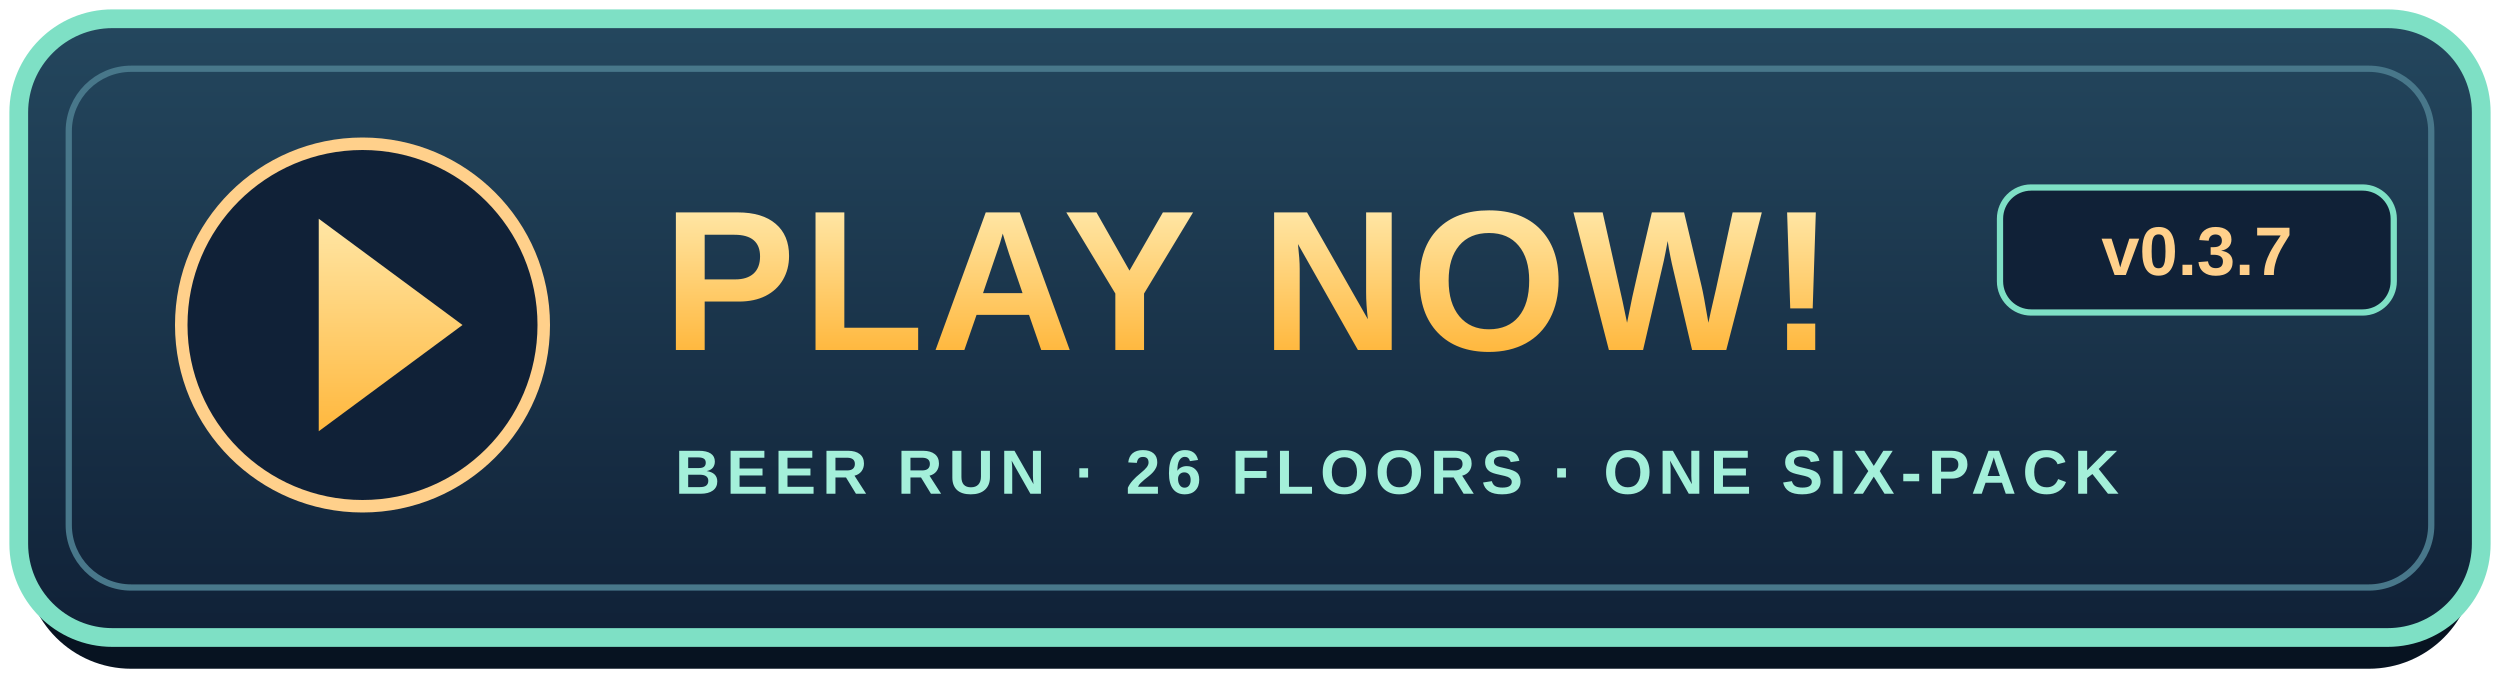
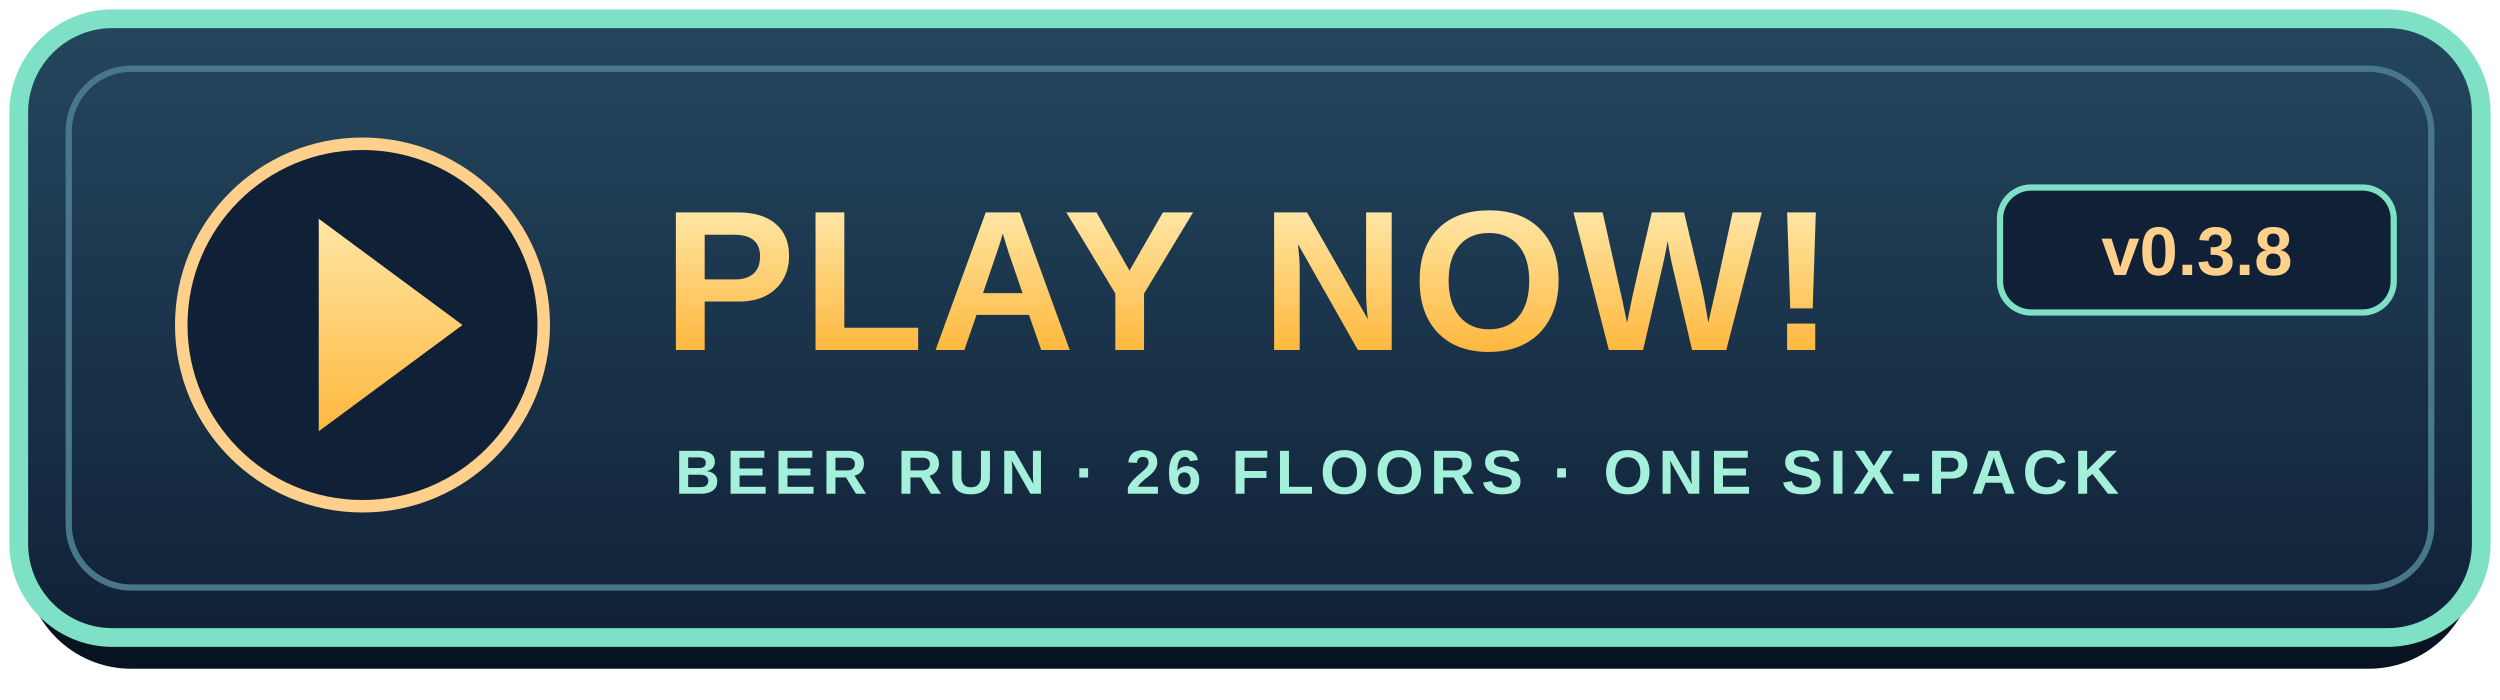
- <svg xmlns="http://www.w3.org/2000/svg" width="400" height="112" viewBox="0 0 400 112" role="img" aria-label="Play Now! Seth Happens Beer Run version 0.3.7">
+ <svg xmlns="http://www.w3.org/2000/svg" width="400" height="112" viewBox="0 0 400 112" role="img" aria-label="Play Now! Seth Happens Beer Run version 0.3.8">
  <defs>
    <linearGradient id="bg" x2="0" y2="1">
      <stop stop-color="#24475e" />
      <stop offset="1" stop-color="#102137" />
    </linearGradient>
    <linearGradient id="gold" x2="0" y2="1">
      <stop stop-color="#ffe6a5" />
      <stop offset="1" stop-color="#ffb83e" />
    </linearGradient>
  </defs>
  <rect x="4" y="9" width="392" height="98" rx="17" fill="#071321" />
  <rect x="3" y="3" width="394" height="99" rx="15" fill="url(#bg)" stroke="#7ee0c5" stroke-width="3" />
  <rect x="11" y="11" width="378" height="83" rx="10" fill="none" stroke="#48778a" />
  <circle cx="58" cy="52" r="29" fill="#102137" stroke="#ffd08b" stroke-width="2" />
  <path d="M51 35L74 52L51 69Z" fill="url(#gold)" />
  <text x="106" y="56" fill="url(#gold)" font-family="Arial,Helvetica,sans-serif" font-size="32" font-weight="900" letter-spacing="1">PLAY NOW!</text>
  <rect x="320" y="30" width="63" height="20" rx="5" fill="#102137" stroke="#7ee0c5" />
-   <text x="351.5" y="44" text-anchor="middle" fill="#ffd08b" font-family="Arial,Helvetica,sans-serif" font-size="11" font-weight="700">v0.3.7</text>
+   <text x="351.5" y="44" text-anchor="middle" fill="#ffd08b" font-family="Arial,Helvetica,sans-serif" font-size="11" font-weight="700">v0.3.8</text>
  <text x="108" y="79" fill="#a4f0da" font-family="Arial,Helvetica,sans-serif" font-size="10" font-weight="700" letter-spacing="1">BEER RUN · 26 FLOORS · ONE SIX-PACK</text>
</svg>
